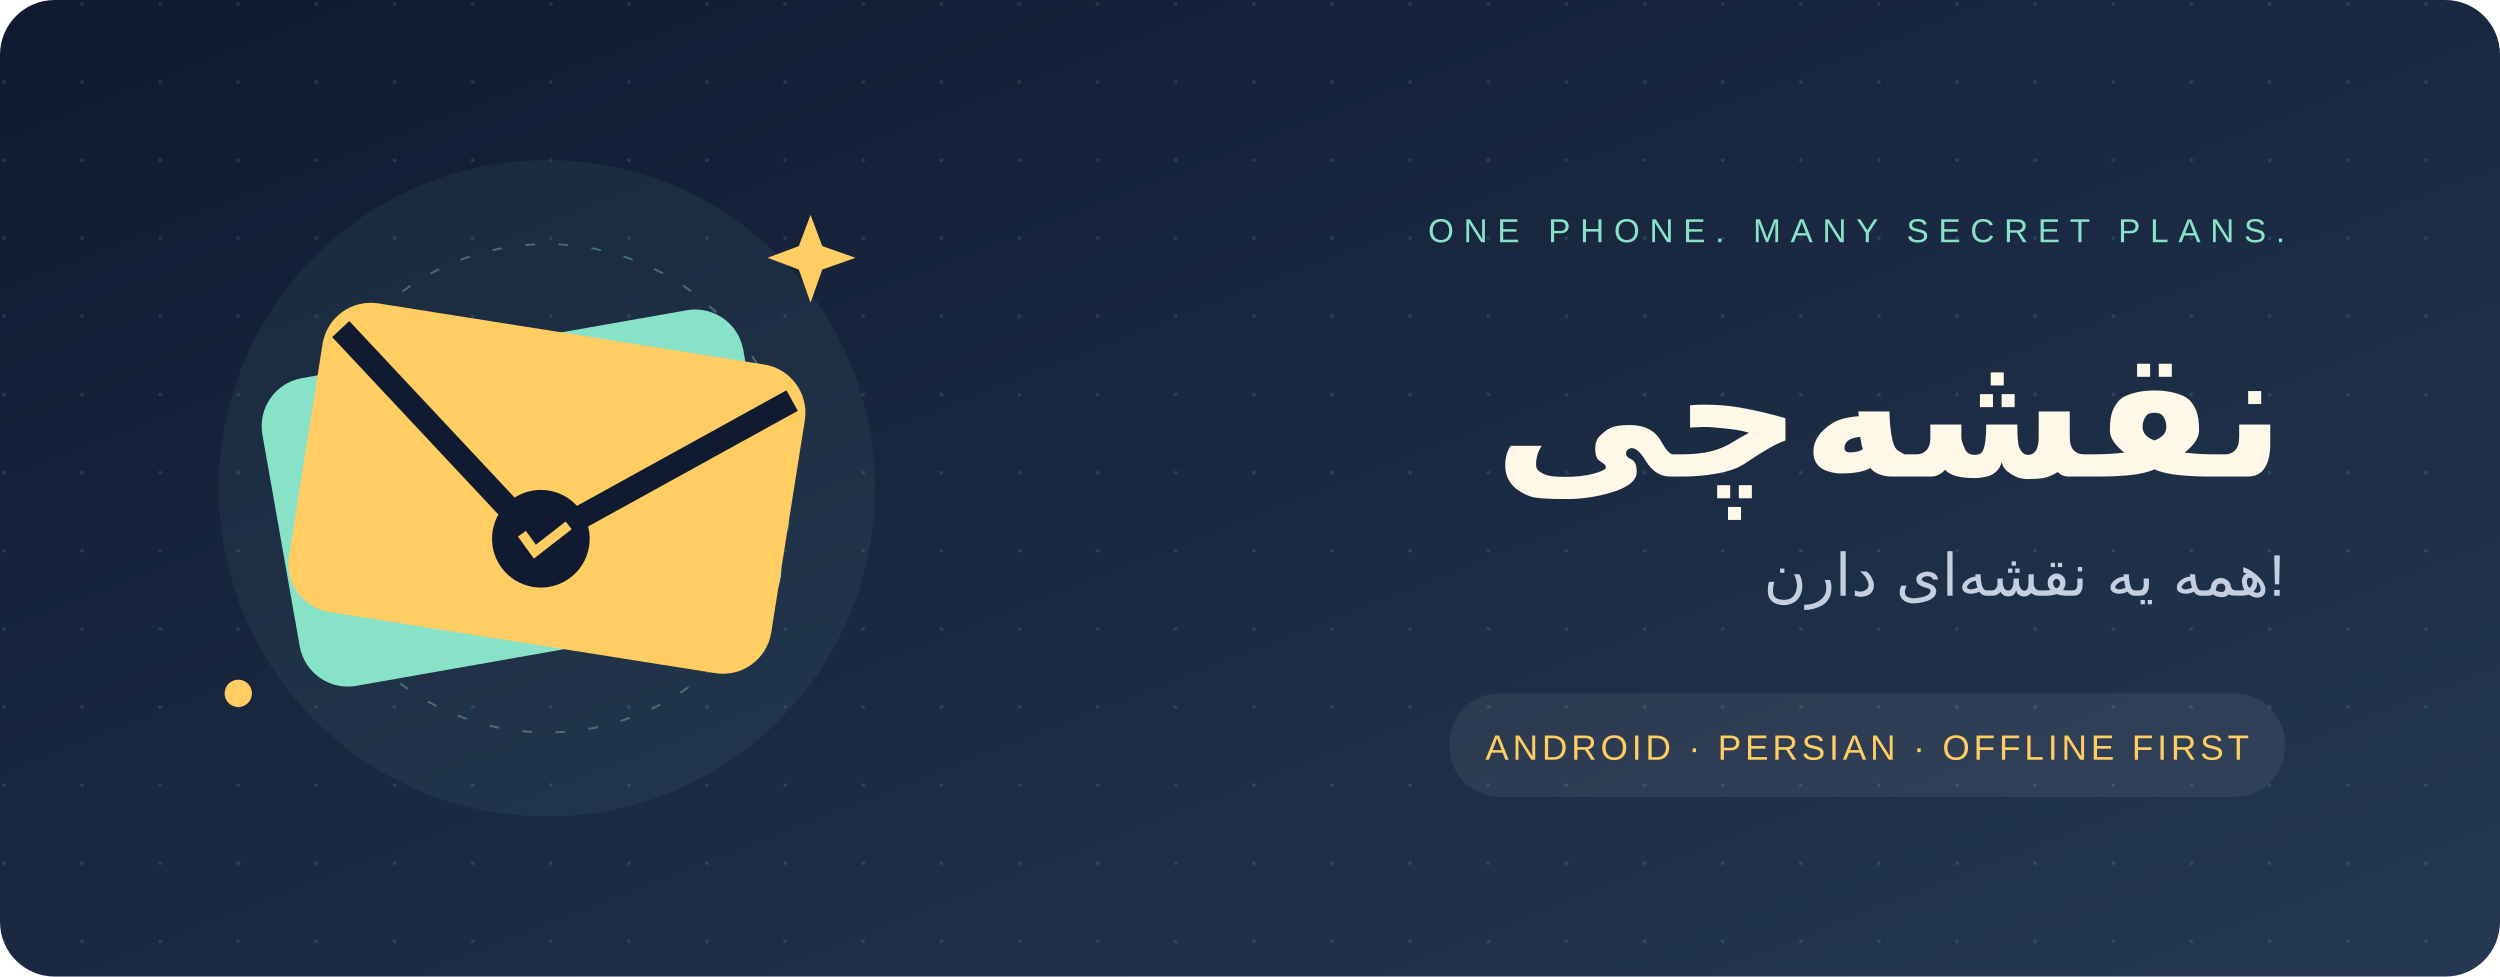
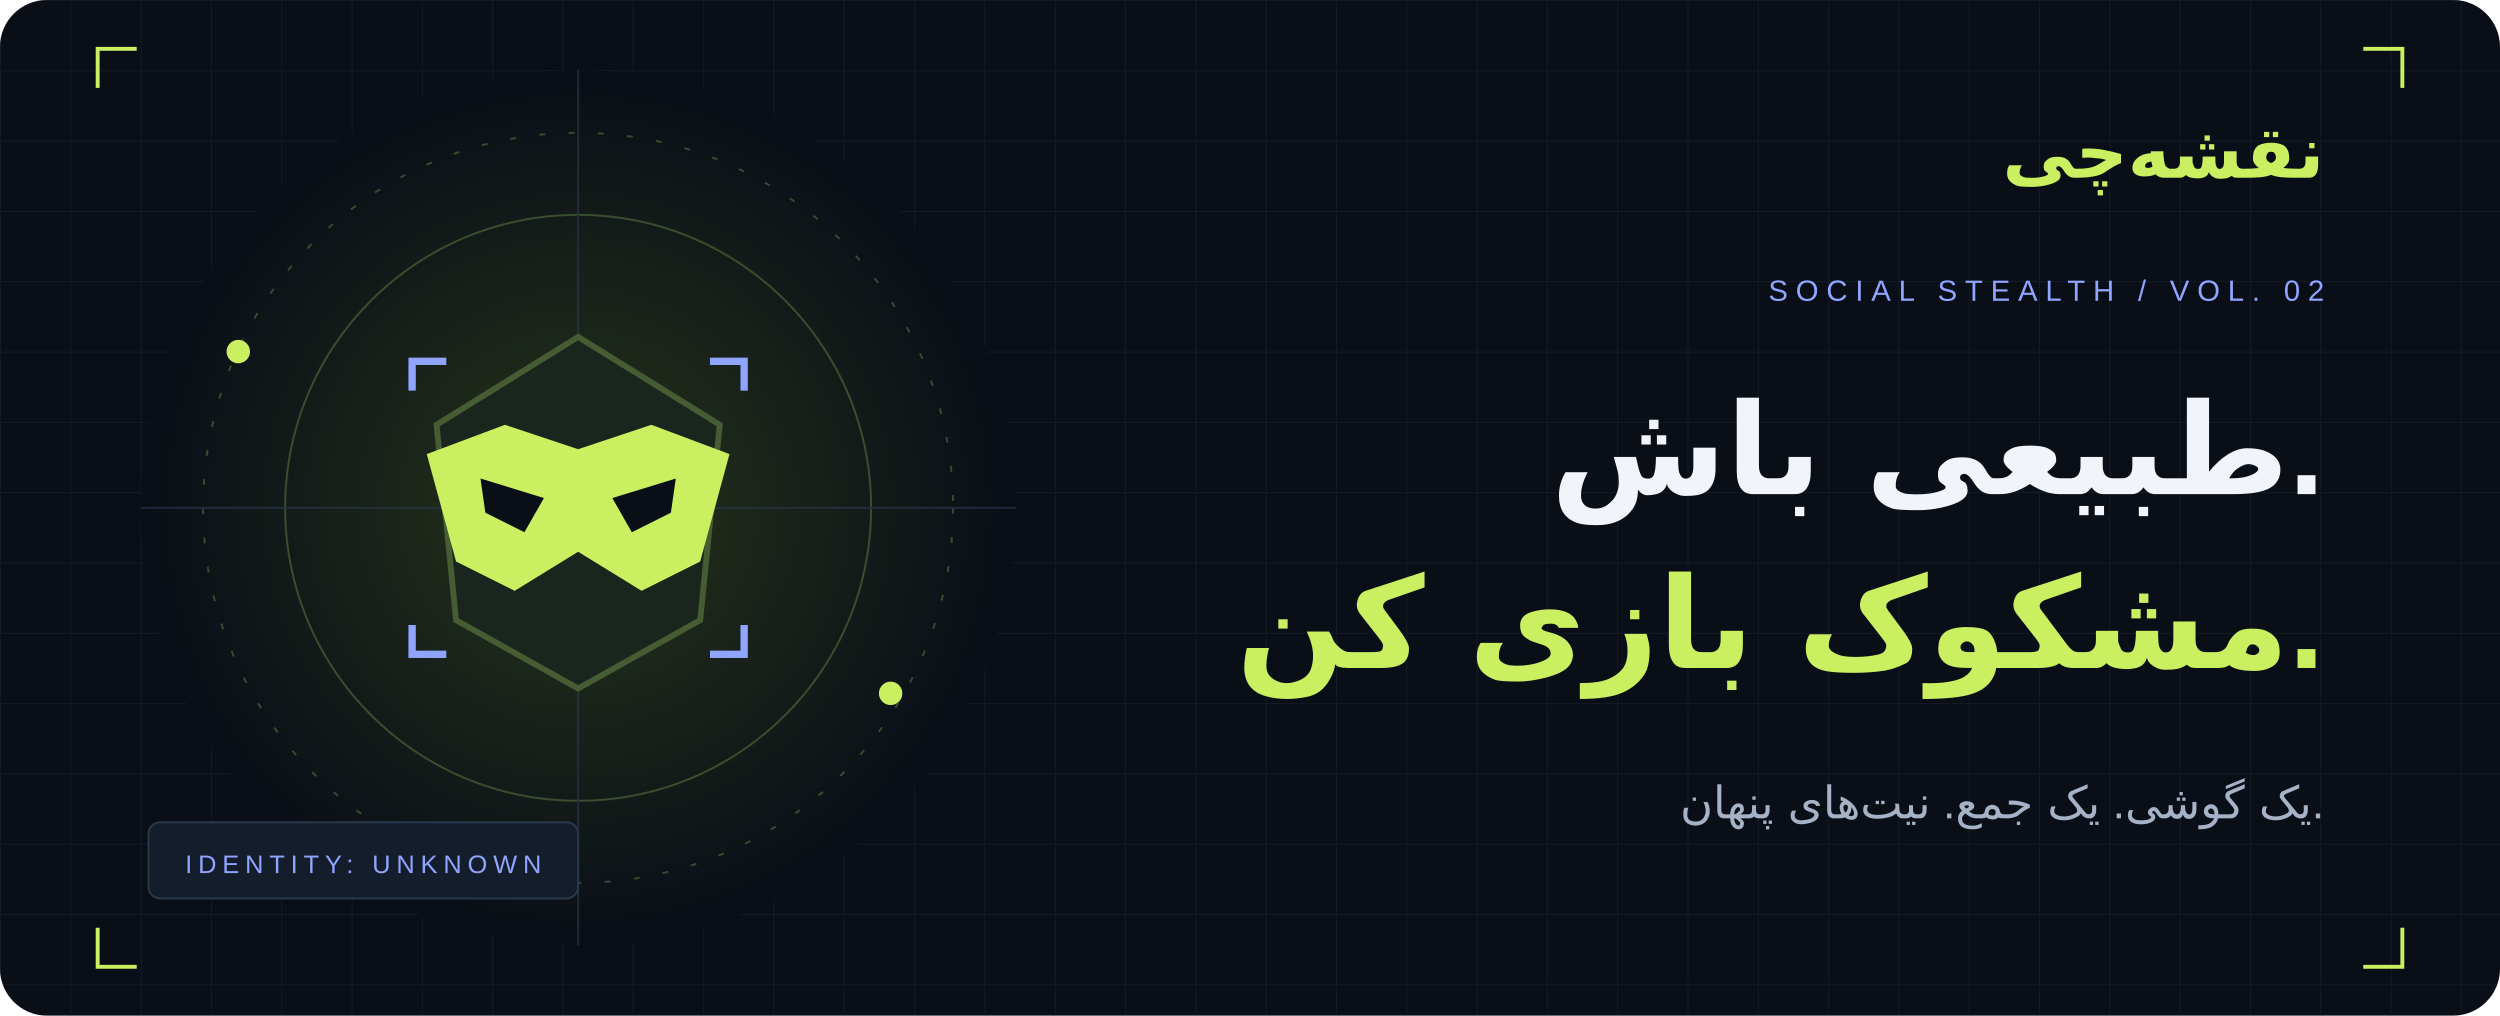
- <svg xmlns="http://www.w3.org/2000/svg" width="1280" height="500" viewBox="0 0 1280 500">
+ <svg xmlns="http://www.w3.org/2000/svg" width="1280" height="520" viewBox="0 0 1280 520">
  <defs>
-     <linearGradient id="bg" x2="1" y2="1">
-       <stop stop-color="#101a30" />
-       <stop offset="1" stop-color="#243852" />
-     </linearGradient>
-     <pattern id="p" width="40" height="40" patternUnits="userSpaceOnUse">
-       <circle cx="2" cy="2" r="1" fill="#88e2c8" opacity=".13" />
+     <radialGradient id="glow">
+       <stop stop-color="#27351c" />
+       <stop offset="1" stop-color="#090e17" />
+     </radialGradient>
+     <pattern id="grid" width="36" height="36" patternUnits="userSpaceOnUse">
+       <path d="M36 0H0V36" stroke="#233145" fill="none" opacity=".35" />
    </pattern>
  </defs>
-   <rect width="1280" height="500" rx="28" fill="url(#bg)" />
-   <rect width="1280" height="500" rx="28" fill="url(#p)" />
-   <circle cx="280" cy="250" r="168" fill="#88e2c8" opacity=".06" />
-   <circle cx="280" cy="250" r="125" fill="none" stroke="#88e2c8" stroke-dasharray="5 12" opacity=".35" />
-   <g transform="translate(142 175) rotate(-10 125 80)">
-     <rect width="250" height="160" rx="25" fill="#88e2c8" />
+   <rect width="1280" height="520" rx="24" fill="#090e17" />
+   <rect width="1280" height="520" rx="24" fill="url(#grid)" />
+   <circle cx="296" cy="260" r="224" fill="url(#glow)" />
+   <g fill="none" stroke="#50683d" opacity=".65">
+     <circle cx="296" cy="260" r="192" stroke-dasharray="3 12" />
+     <circle cx="296" cy="260" r="150" />
+     <path d="M72 260H520M296 36V484" stroke="#2b384b" />
  </g>
-   <g transform="translate(155 170) rotate(9 125 80)">
-     <rect width="250" height="160" rx="25" fill="#ffcd61" />
-     <path d="M8 16l117 91L242 16" fill="none" stroke="#101a30" stroke-width="12" stroke-linejoin="round" />
-     <circle cx="126" cy="106" r="25" fill="#101a30" />
-     <path d="M116 105l8 8 15-16" fill="none" stroke="#ffcd61" stroke-width="5" />
+   <g transform="translate(161 125) scale(2.5)">
+     <path fill="#19251d" stroke="#465c32" stroke-width="1.2" d="M54 19L83 37L79 77L54 91L29 77L25 37Z" />
+     <path fill="#caef60" d="M23 43L39 37L54 42L69 37L85 43L79 65L67 71L54 63L41 71L29 65Z" />
+     <path fill="#090e17" d="M34 48L47 52L43 59L35 55ZM74 48L61 52L65 59L73 55Z" />
+     <path fill="none" stroke="#90a5ff" stroke-width="1.5" d="M20 30V24H27M81 24H88V30M20 78V84H27M81 84H88V78" />
  </g>
-   <g fill="#ffcd61">
-     <path d="M415 110l6 16 17 6-17 6-6 17-6-17-16-6 16-6z" />
-     <circle cx="122" cy="355" r="7" />
+   <g fill="#caef60">
+     <circle cx="122" cy="180" r="6" />
+     <circle cx="456" cy="355" r="6" />
  </g>
-   <text x="1170" y="124" text-anchor="end" fill="#88e2c8" font-family="Arial,sans-serif" font-size="17" letter-spacing="5">ONE PHONE. MANY SECRET PLANS.</text>
-   <text x="1170" y="244" text-anchor="end" fill="#fff7e8" font-family="Vazirmatn,Tahoma,Arial,sans-serif" font-size="91" font-weight="bold">نقشه‌چی</text>
-   <text x="1170" y="305" text-anchor="end" fill="#c5cfe0" font-family="Vazirmatn,Tahoma,Arial,sans-serif" font-size="30">همه یه نقشه‌ای دارن!</text>
-   <rect x="742" y="355" width="428" height="53" rx="26" fill="#fff7e8" opacity=".07" />
-   <text x="956" y="389" text-anchor="middle" fill="#ffcd61" font-family="Arial,sans-serif" font-size="18" letter-spacing="2">ANDROID · PERSIAN · OFFLINE FIRST</text>
+   <rect x="76" y="421" width="220" height="39" rx="6" fill="#141d2b" stroke="#2b384b" />
+   <text x="186" y="447" text-anchor="middle" fill="#90a5ff" font-family="Arial,sans-serif" font-size="13" letter-spacing="3">IDENTITY: UNKNOWN</text>
+   <text x="1190" y="91" text-anchor="end" fill="#caef60" font-family="Tahoma,Arial,sans-serif" font-size="37" font-weight="bold">نقشه‌چی</text>
+   <text x="1190" y="154" text-anchor="end" fill="#90a5ff" font-family="Arial,sans-serif" font-size="15" letter-spacing="4">SOCIAL STEALTH / VOL. 02</text>
+   <text x="1190" y="253" text-anchor="end" fill="#f1f4f8" font-family="Vazirmatn,Tahoma,Arial,sans-serif" font-size="65" font-weight="bold">طبیعی باش.</text>
+   <text x="1190" y="342" text-anchor="end" fill="#caef60" font-family="Vazirmatn,Tahoma,Arial,sans-serif" font-size="65" font-weight="bold">مشکوک بازی کن.</text>
+   <text x="1190" y="419" text-anchor="end" fill="#a6b3c7" font-family="Tahoma,Arial,sans-serif" font-size="23">یک گوشی. یک جمع. نیت‌های پنهان.</text>
+   <path d="M1230 45V25H1210M50 45V25H70M1230 475V495H1210M50 475V495H70" fill="none" stroke="#caef60" stroke-width="2" />
</svg>
